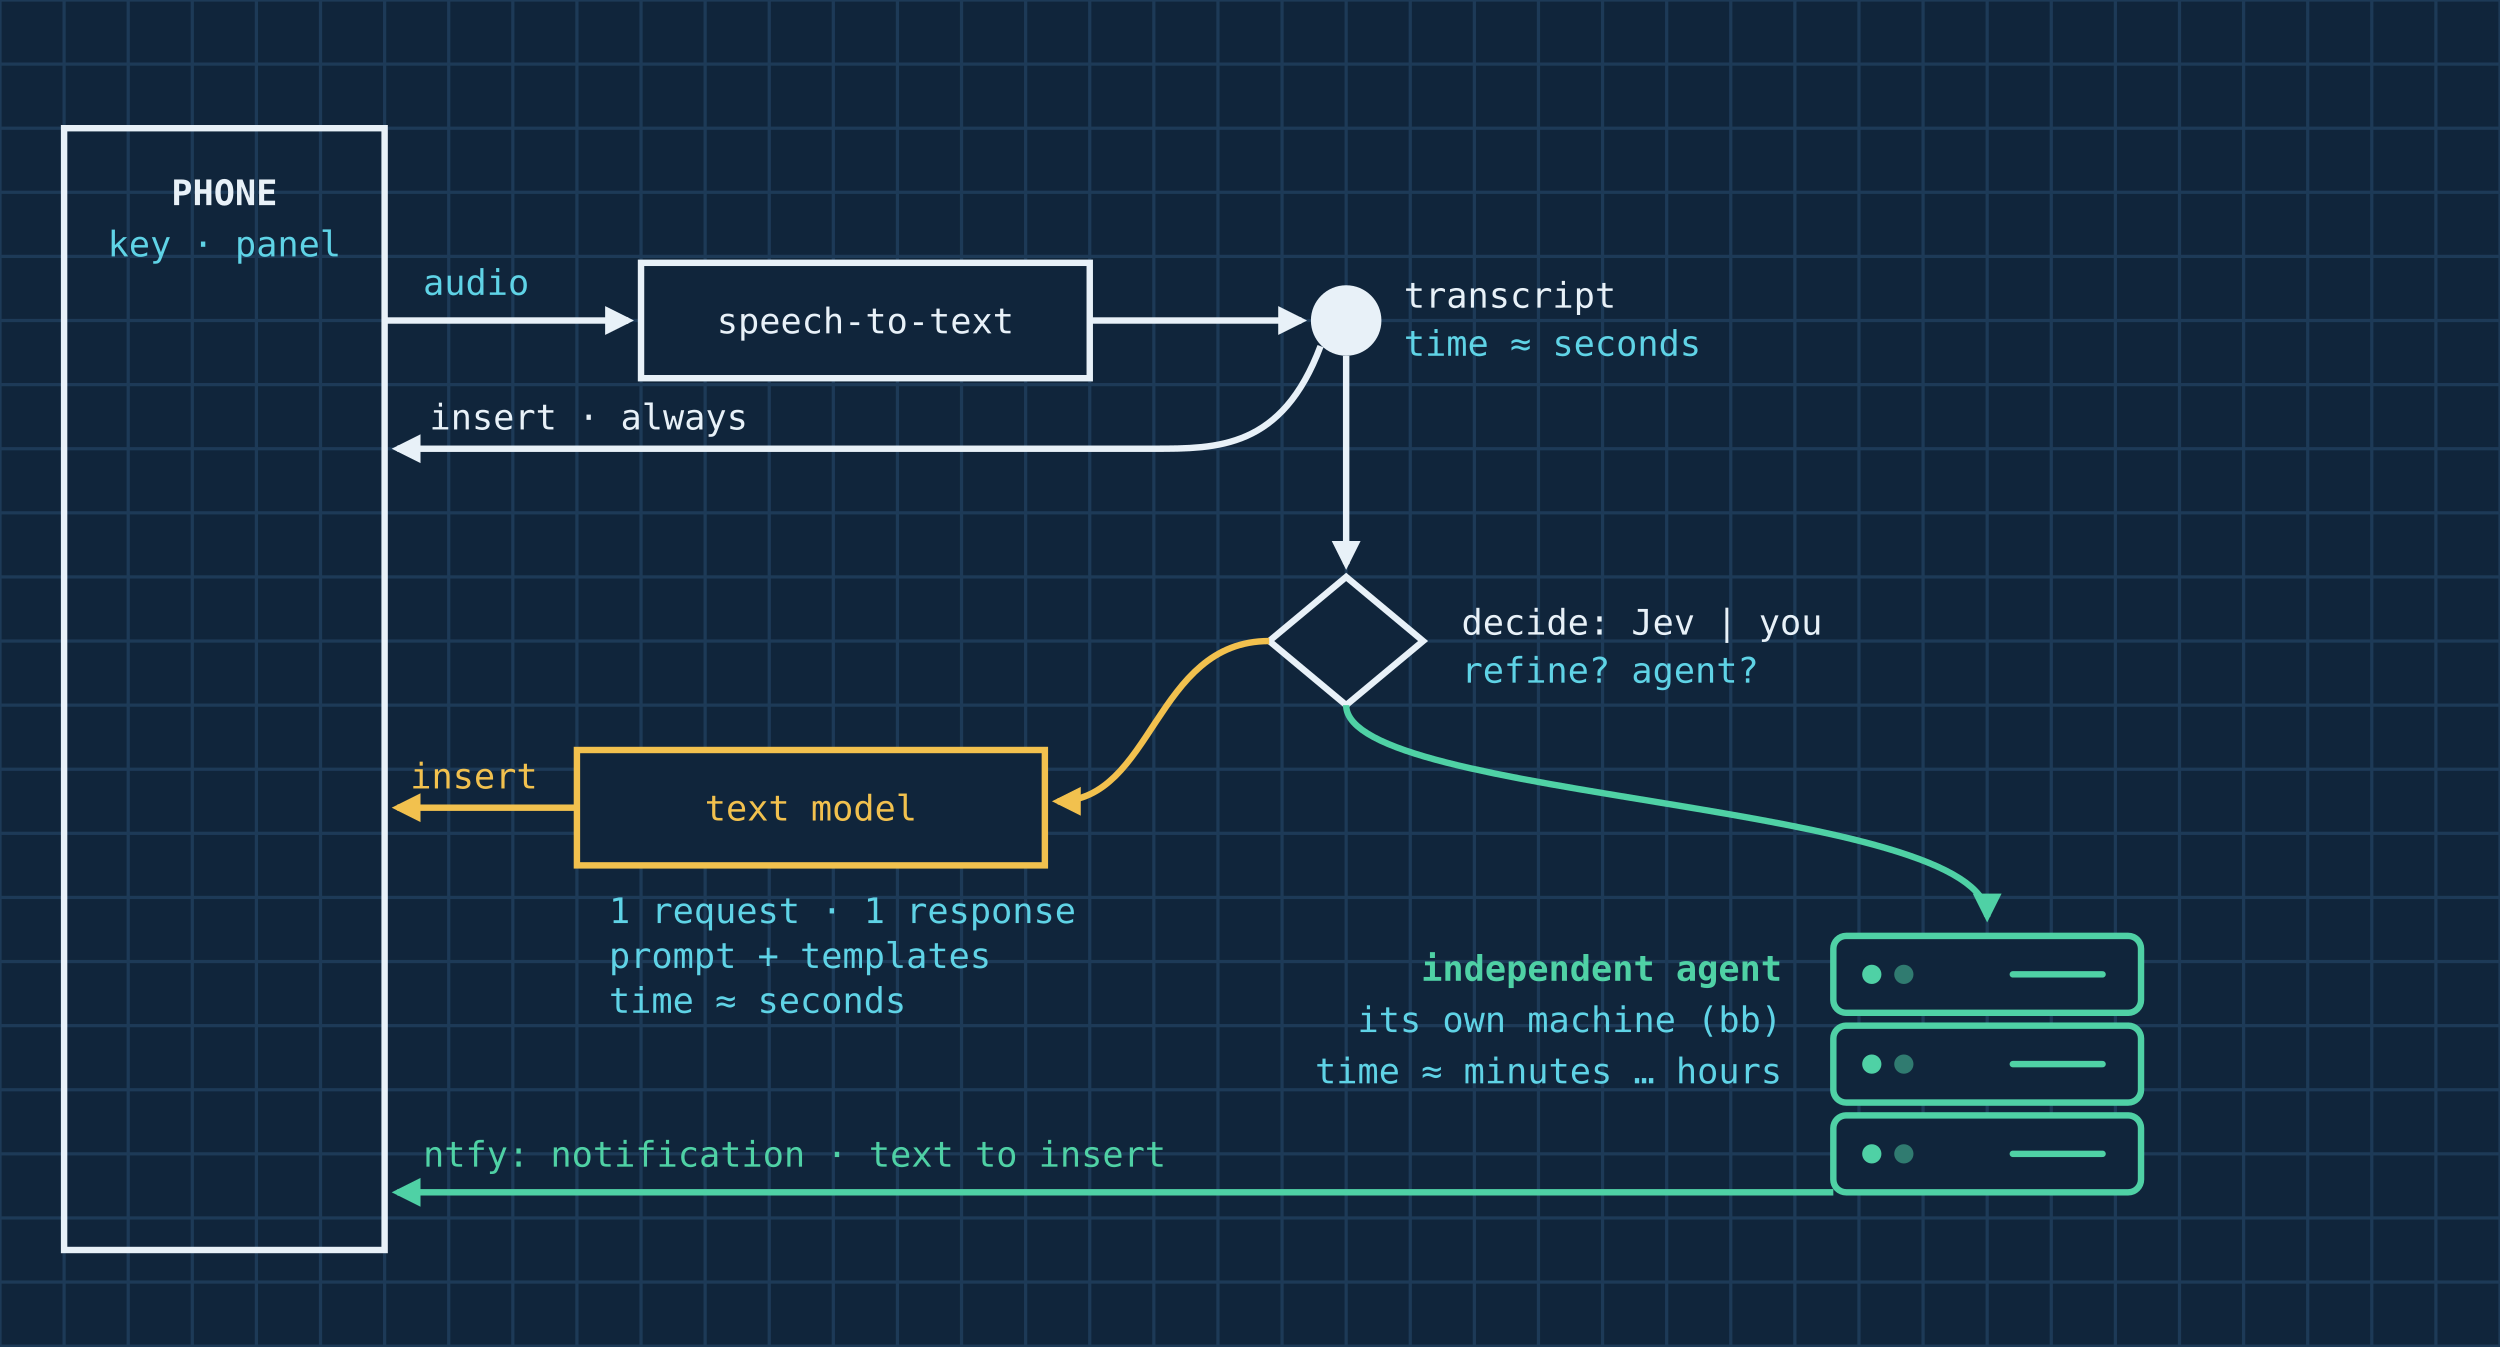
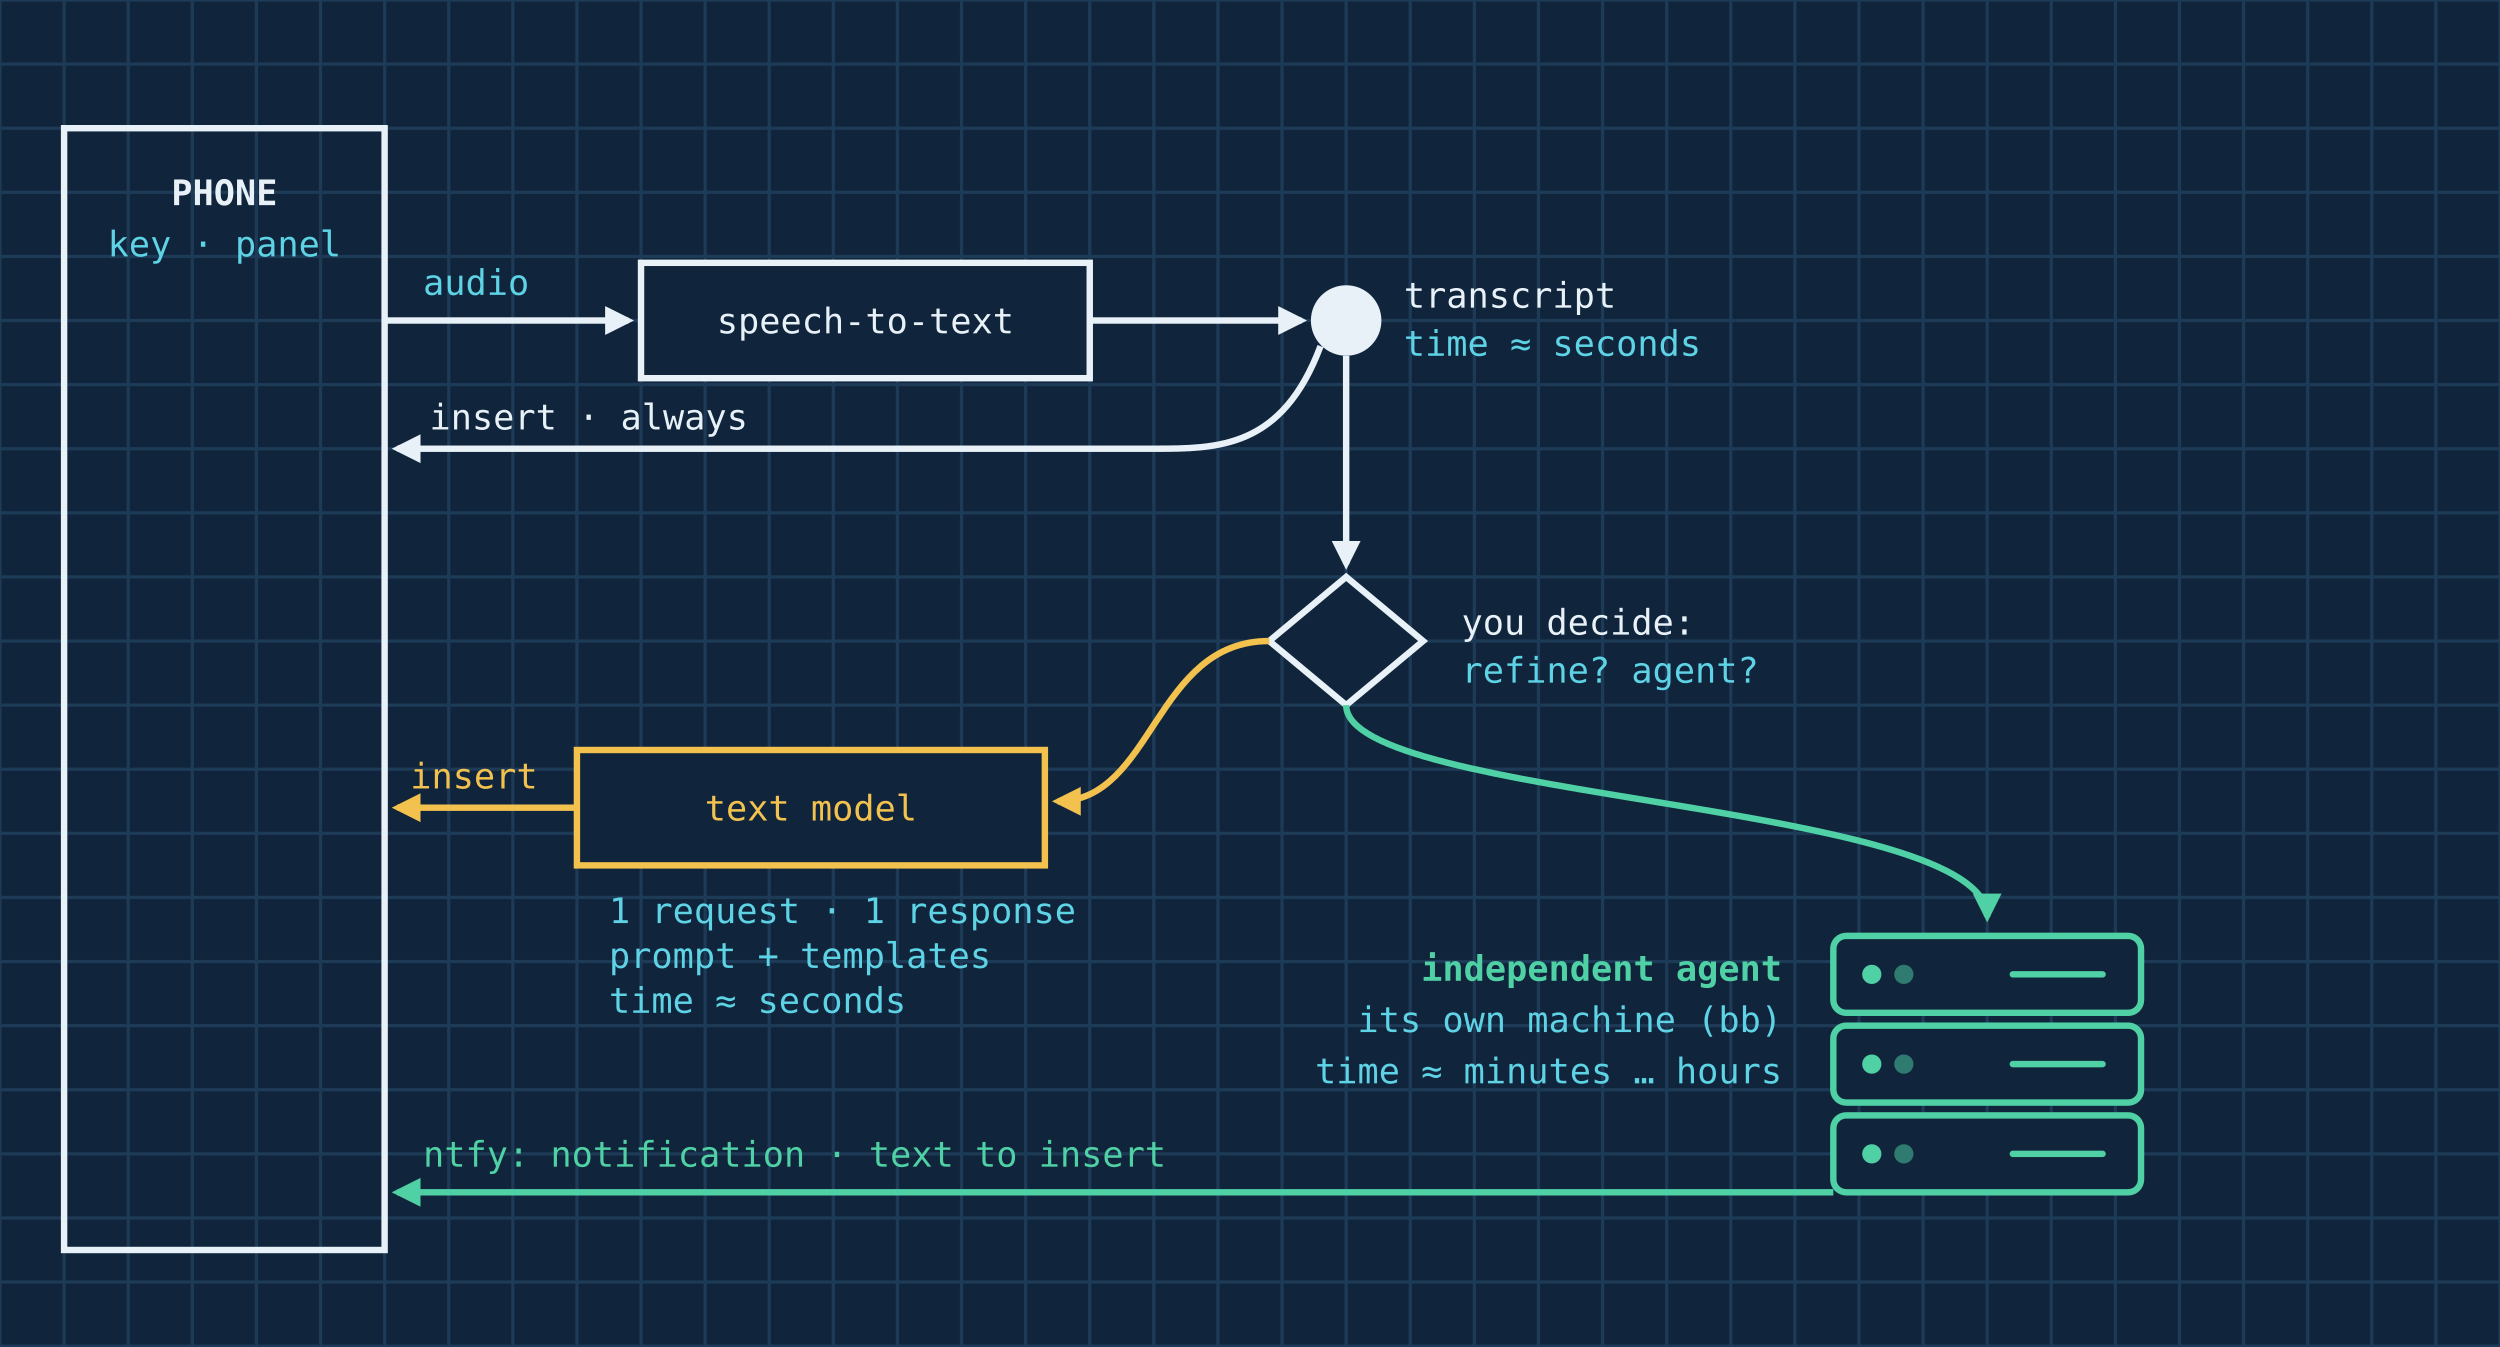
<svg xmlns="http://www.w3.org/2000/svg" viewBox="0 0 780 420" width="780" height="420" role="img" aria-label="Technical sketch: phone, speech-to-text, transcript, decision, text model, independent agent on its own machine, all returning to the phone">
  <defs>
    <marker id="bw" viewBox="0 0 10 10" refX="8" refY="5" markerUnits="userSpaceOnUse" markerWidth="9" markerHeight="9" orient="auto">
      <path d="M0,0 L10,5 L0,10 z" fill="#e8f1f8" />
    </marker>
    <marker id="by" viewBox="0 0 10 10" refX="8" refY="5" markerUnits="userSpaceOnUse" markerWidth="9" markerHeight="9" orient="auto">
      <path d="M0,0 L10,5 L0,10 z" fill="#f2c14e" />
    </marker>
    <marker id="bg" viewBox="0 0 10 10" refX="8" refY="5" markerUnits="userSpaceOnUse" markerWidth="9" markerHeight="9" orient="auto">
      <path d="M0,0 L10,5 L0,10 z" fill="#4fd1a5" />
    </marker>
  </defs>
  <rect width="780" height="420" fill="#10253b" />
  <path d="M0,0 V420" stroke="#1d3a57" stroke-width="1" />
  <path d="M20,0 V420" stroke="#1d3a57" stroke-width="1" />
  <path d="M40,0 V420" stroke="#1d3a57" stroke-width="1" />
  <path d="M60,0 V420" stroke="#1d3a57" stroke-width="1" />
  <path d="M80,0 V420" stroke="#1d3a57" stroke-width="1" />
  <path d="M100,0 V420" stroke="#1d3a57" stroke-width="1" />
  <path d="M120,0 V420" stroke="#1d3a57" stroke-width="1" />
  <path d="M140,0 V420" stroke="#1d3a57" stroke-width="1" />
  <path d="M160,0 V420" stroke="#1d3a57" stroke-width="1" />
  <path d="M180,0 V420" stroke="#1d3a57" stroke-width="1" />
  <path d="M200,0 V420" stroke="#1d3a57" stroke-width="1" />
  <path d="M220,0 V420" stroke="#1d3a57" stroke-width="1" />
  <path d="M240,0 V420" stroke="#1d3a57" stroke-width="1" />
  <path d="M260,0 V420" stroke="#1d3a57" stroke-width="1" />
  <path d="M280,0 V420" stroke="#1d3a57" stroke-width="1" />
  <path d="M300,0 V420" stroke="#1d3a57" stroke-width="1" />
  <path d="M320,0 V420" stroke="#1d3a57" stroke-width="1" />
  <path d="M340,0 V420" stroke="#1d3a57" stroke-width="1" />
  <path d="M360,0 V420" stroke="#1d3a57" stroke-width="1" />
  <path d="M380,0 V420" stroke="#1d3a57" stroke-width="1" />
  <path d="M400,0 V420" stroke="#1d3a57" stroke-width="1" />
  <path d="M420,0 V420" stroke="#1d3a57" stroke-width="1" />
  <path d="M440,0 V420" stroke="#1d3a57" stroke-width="1" />
  <path d="M460,0 V420" stroke="#1d3a57" stroke-width="1" />
  <path d="M480,0 V420" stroke="#1d3a57" stroke-width="1" />
  <path d="M500,0 V420" stroke="#1d3a57" stroke-width="1" />
  <path d="M520,0 V420" stroke="#1d3a57" stroke-width="1" />
  <path d="M540,0 V420" stroke="#1d3a57" stroke-width="1" />
  <path d="M560,0 V420" stroke="#1d3a57" stroke-width="1" />
  <path d="M580,0 V420" stroke="#1d3a57" stroke-width="1" />
  <path d="M600,0 V420" stroke="#1d3a57" stroke-width="1" />
  <path d="M620,0 V420" stroke="#1d3a57" stroke-width="1" />
  <path d="M640,0 V420" stroke="#1d3a57" stroke-width="1" />
  <path d="M660,0 V420" stroke="#1d3a57" stroke-width="1" />
  <path d="M680,0 V420" stroke="#1d3a57" stroke-width="1" />
  <path d="M700,0 V420" stroke="#1d3a57" stroke-width="1" />
  <path d="M720,0 V420" stroke="#1d3a57" stroke-width="1" />
  <path d="M740,0 V420" stroke="#1d3a57" stroke-width="1" />
  <path d="M760,0 V420" stroke="#1d3a57" stroke-width="1" />
  <path d="M780,0 V420" stroke="#1d3a57" stroke-width="1" />
  <path d="M0,0 H780" stroke="#1d3a57" stroke-width="1" />
  <path d="M0,20 H780" stroke="#1d3a57" stroke-width="1" />
  <path d="M0,40 H780" stroke="#1d3a57" stroke-width="1" />
  <path d="M0,60 H780" stroke="#1d3a57" stroke-width="1" />
  <path d="M0,80 H780" stroke="#1d3a57" stroke-width="1" />
  <path d="M0,100 H780" stroke="#1d3a57" stroke-width="1" />
  <path d="M0,120 H780" stroke="#1d3a57" stroke-width="1" />
  <path d="M0,140 H780" stroke="#1d3a57" stroke-width="1" />
  <path d="M0,160 H780" stroke="#1d3a57" stroke-width="1" />
  <path d="M0,180 H780" stroke="#1d3a57" stroke-width="1" />
  <path d="M0,200 H780" stroke="#1d3a57" stroke-width="1" />
  <path d="M0,220 H780" stroke="#1d3a57" stroke-width="1" />
  <path d="M0,240 H780" stroke="#1d3a57" stroke-width="1" />
  <path d="M0,260 H780" stroke="#1d3a57" stroke-width="1" />
  <path d="M0,280 H780" stroke="#1d3a57" stroke-width="1" />
  <path d="M0,300 H780" stroke="#1d3a57" stroke-width="1" />
  <path d="M0,320 H780" stroke="#1d3a57" stroke-width="1" />
  <path d="M0,340 H780" stroke="#1d3a57" stroke-width="1" />
  <path d="M0,360 H780" stroke="#1d3a57" stroke-width="1" />
  <path d="M0,380 H780" stroke="#1d3a57" stroke-width="1" />
  <path d="M0,400 H780" stroke="#1d3a57" stroke-width="1" />
  <path d="M0,420 H780" stroke="#1d3a57" stroke-width="1" />
  <g font-family="SFMono-Regular,Menlo,Consolas,monospace" font-size="11" fill="#e8f1f8">
    <rect x="20" y="40" width="100" height="350" fill="none" stroke="#e8f1f8" stroke-width="2" />
    <text x="70" y="64" text-anchor="middle" font-weight="700">PHONE</text>
    <text x="70" y="80" text-anchor="middle" fill="#5fd3e6">key · panel</text>
    <path d="M120,100 H196" stroke="#e8f1f8" stroke-width="2" marker-end="url(#bw)" />
    <text x="132" y="92" fill="#5fd3e6">audio</text>
    <rect x="200" y="82" width="140" height="36" fill="#10253b" stroke="#e8f1f8" stroke-width="2" />
    <text x="270" y="104" text-anchor="middle">speech-to-text</text>
    <path d="M340,100 H406" stroke="#e8f1f8" stroke-width="2" marker-end="url(#bw)" />
    <circle cx="420" cy="100" r="11" fill="#e8f1f8" />
    <text x="438" y="96">transcript</text>
    <text x="438" y="111" fill="#5fd3e6">time ≈ seconds</text>
    <path d="M412,108 C400,140 380,140 360,140 H124" fill="none" stroke="#e8f1f8" stroke-width="2" marker-end="url(#bw)" />
    <text x="134" y="134">insert · always</text>
    <path d="M420,111 V176" stroke="#e8f1f8" stroke-width="2" marker-end="url(#bw)" />
    <path d="M420,180 L444,200 L420,220 L396,200 Z" fill="#10253b" stroke="#e8f1f8" stroke-width="2" />
-     <text x="456" y="198">decide: Jev | you</text>
+     <text x="456" y="198">you decide:</text>
    <text x="456" y="213" fill="#5fd3e6">refine? agent?</text>
    <path d="M396,200 C360,200 360,250 330,250" fill="none" stroke="#f2c14e" stroke-width="2" marker-end="url(#by)" />
    <rect x="180" y="234" width="146" height="36" fill="#10253b" stroke="#f2c14e" stroke-width="2" />
    <text x="253" y="256" text-anchor="middle" fill="#f2c14e">text model</text>
    <text x="190" y="288" fill="#5fd3e6">1 request · 1 response</text>
    <text x="190" y="302" fill="#5fd3e6">prompt + templates</text>
    <text x="190" y="316" fill="#5fd3e6">time ≈ seconds</text>
    <path d="M180,252 H124" stroke="#f2c14e" stroke-width="2" marker-end="url(#by)" />
    <text x="128" y="246" fill="#f2c14e">insert</text>
    <path d="M420,220 C420,250 620,250 620,286" fill="none" stroke="#4fd1a5" stroke-width="2" marker-end="url(#bg)" />
    <rect x="572" y="292" width="96" height="24" rx="4" fill="#10253b" stroke="#4fd1a5" stroke-width="2" />
    <circle cx="584" cy="304.0" r="3" fill="#4fd1a5" />
    <circle cx="594" cy="304.0" r="3" fill="#4fd1a5" opacity=".5" />
    <path d="M628,304.0 H656" stroke="#4fd1a5" stroke-width="2" stroke-linecap="round" />
    <rect x="572" y="320" width="96" height="24" rx="4" fill="#10253b" stroke="#4fd1a5" stroke-width="2" />
    <circle cx="584" cy="332.0" r="3" fill="#4fd1a5" />
    <circle cx="594" cy="332.0" r="3" fill="#4fd1a5" opacity=".5" />
    <path d="M628,332.0 H656" stroke="#4fd1a5" stroke-width="2" stroke-linecap="round" />
    <rect x="572" y="348" width="96" height="24" rx="4" fill="#10253b" stroke="#4fd1a5" stroke-width="2" />
    <circle cx="584" cy="360.0" r="3" fill="#4fd1a5" />
    <circle cx="594" cy="360.0" r="3" fill="#4fd1a5" opacity=".5" />
    <path d="M628,360.0 H656" stroke="#4fd1a5" stroke-width="2" stroke-linecap="round" />
    <text x="556" y="306" text-anchor="end" fill="#4fd1a5" font-weight="700">independent agent</text>
    <text x="556" y="322" text-anchor="end" fill="#5fd3e6">its own machine (bb)</text>
    <text x="556" y="338" text-anchor="end" fill="#5fd3e6">time ≈ minutes … hours</text>
    <path d="M572,372 H124" stroke="#4fd1a5" stroke-width="2" marker-end="url(#bg)" />
    <text x="132" y="364" fill="#4fd1a5">ntfy: notification · text to insert</text>
  </g>
</svg>
